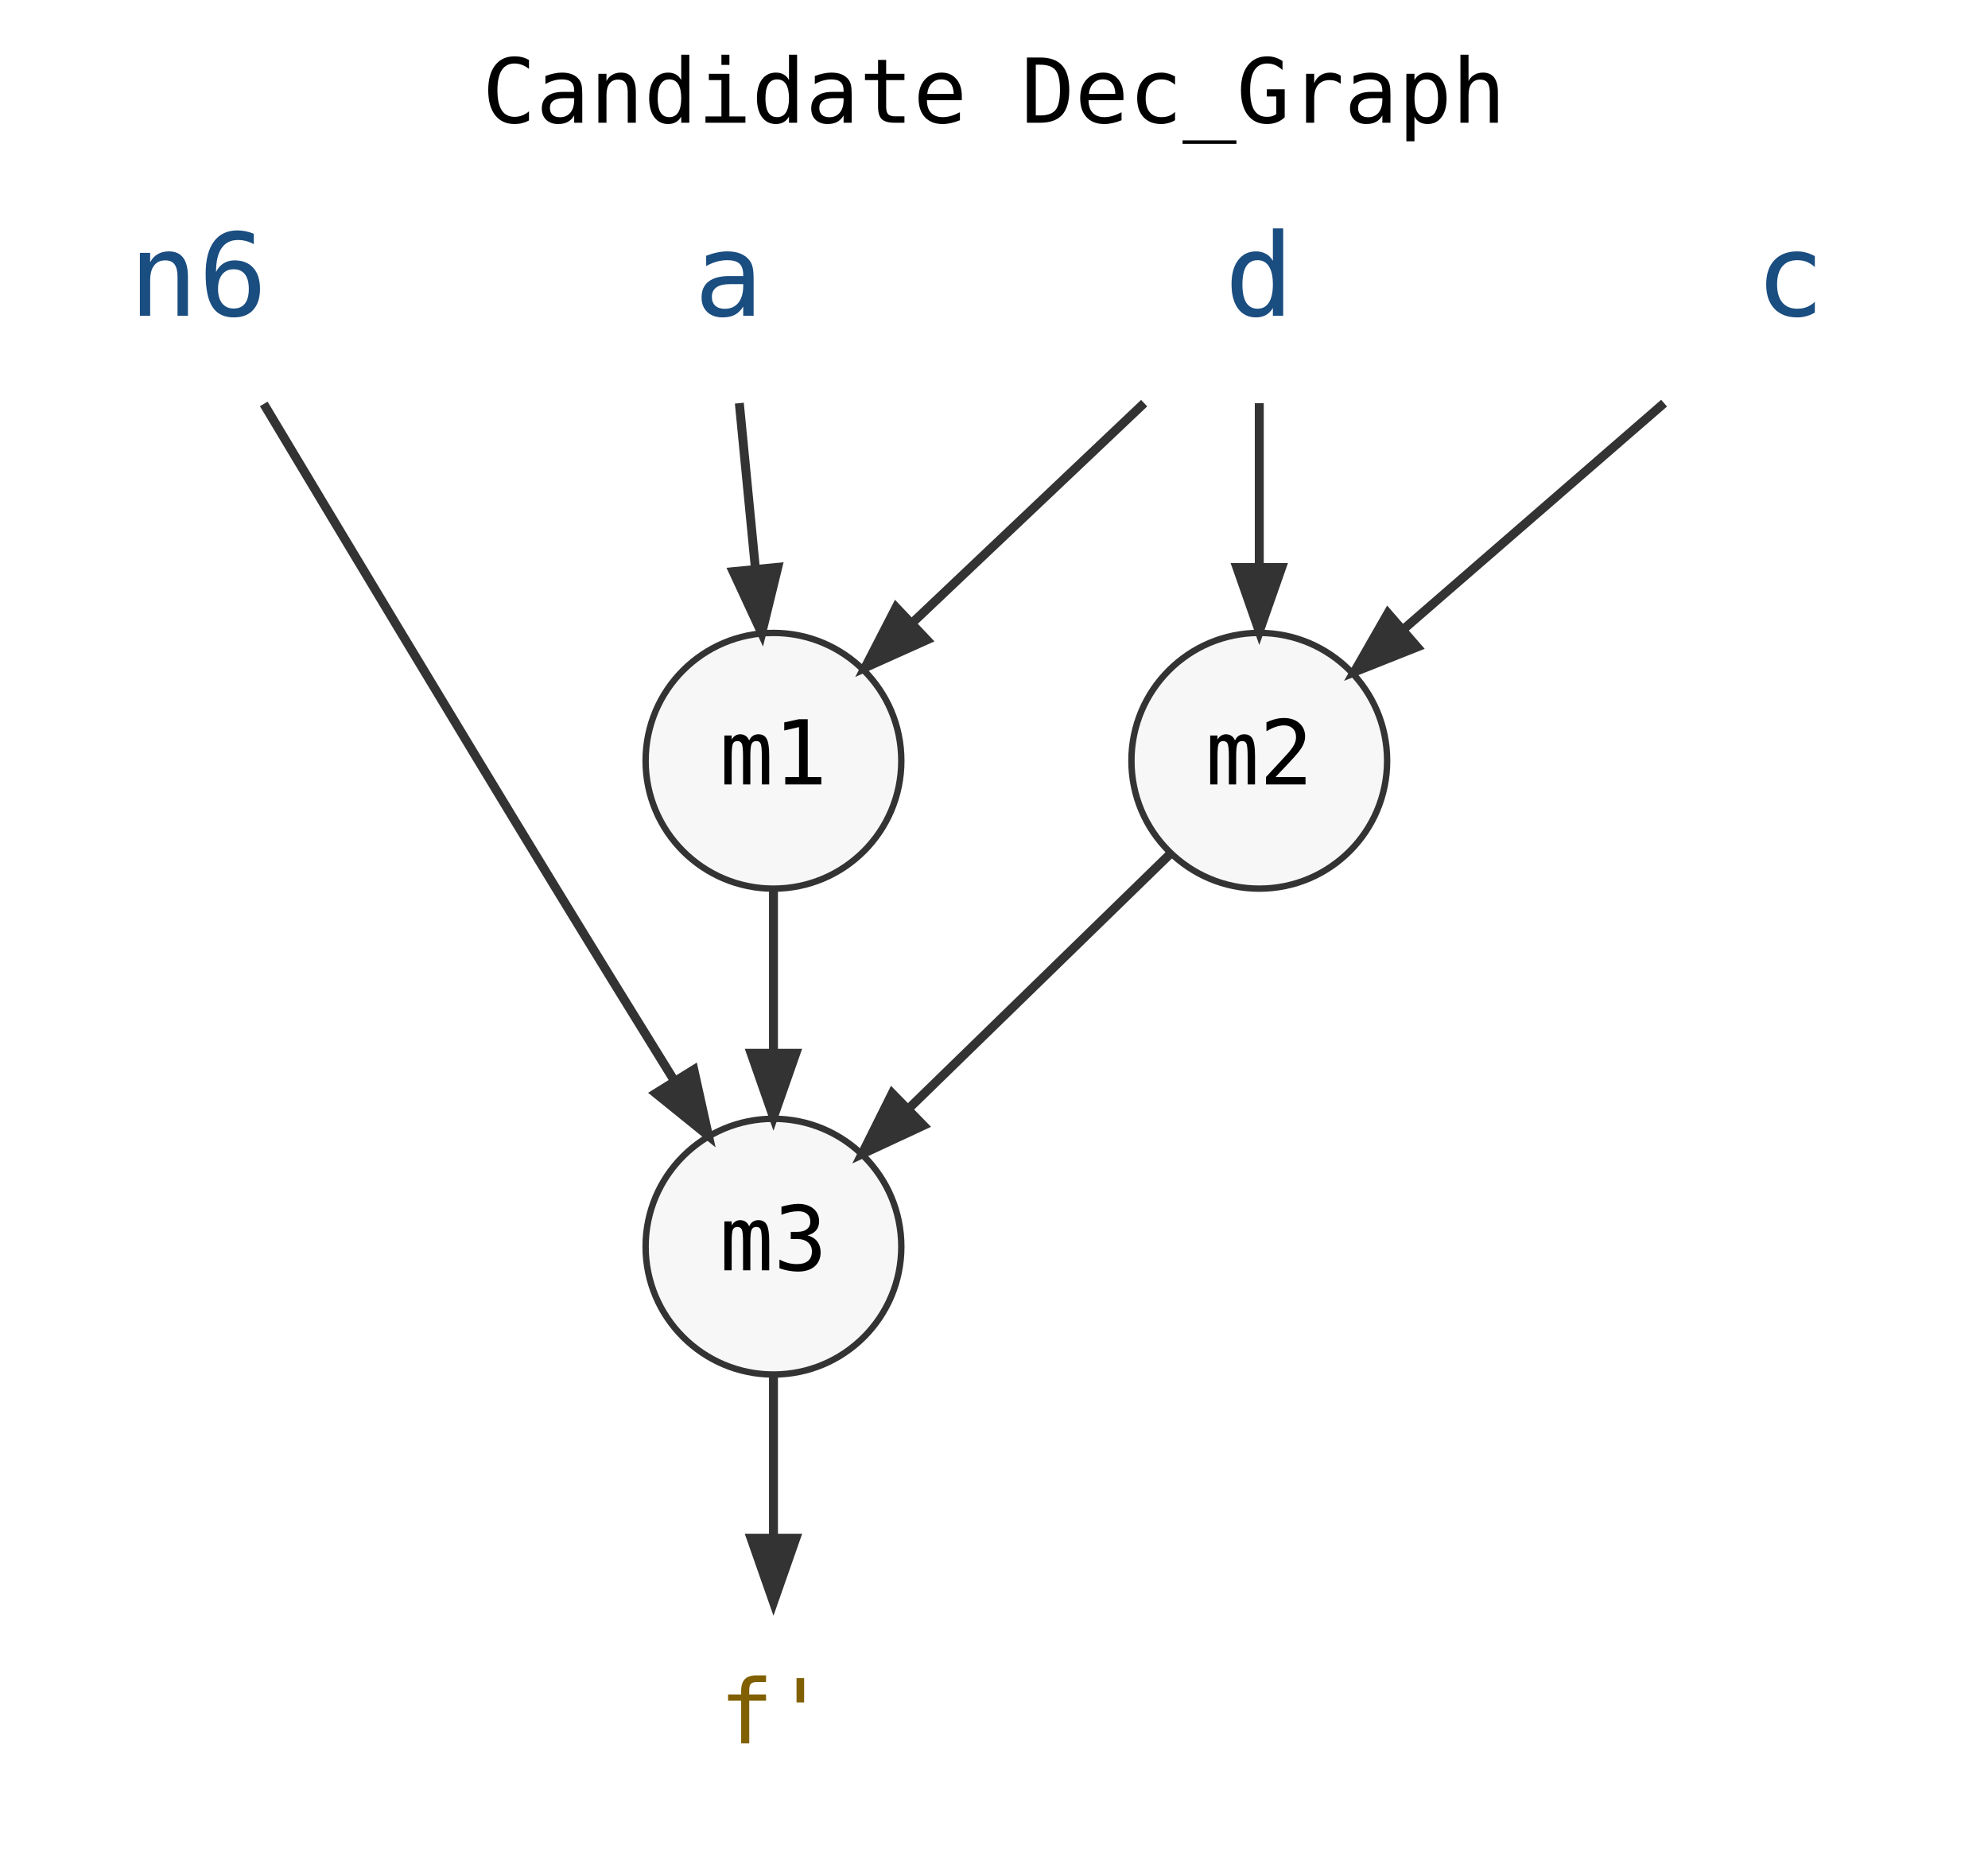
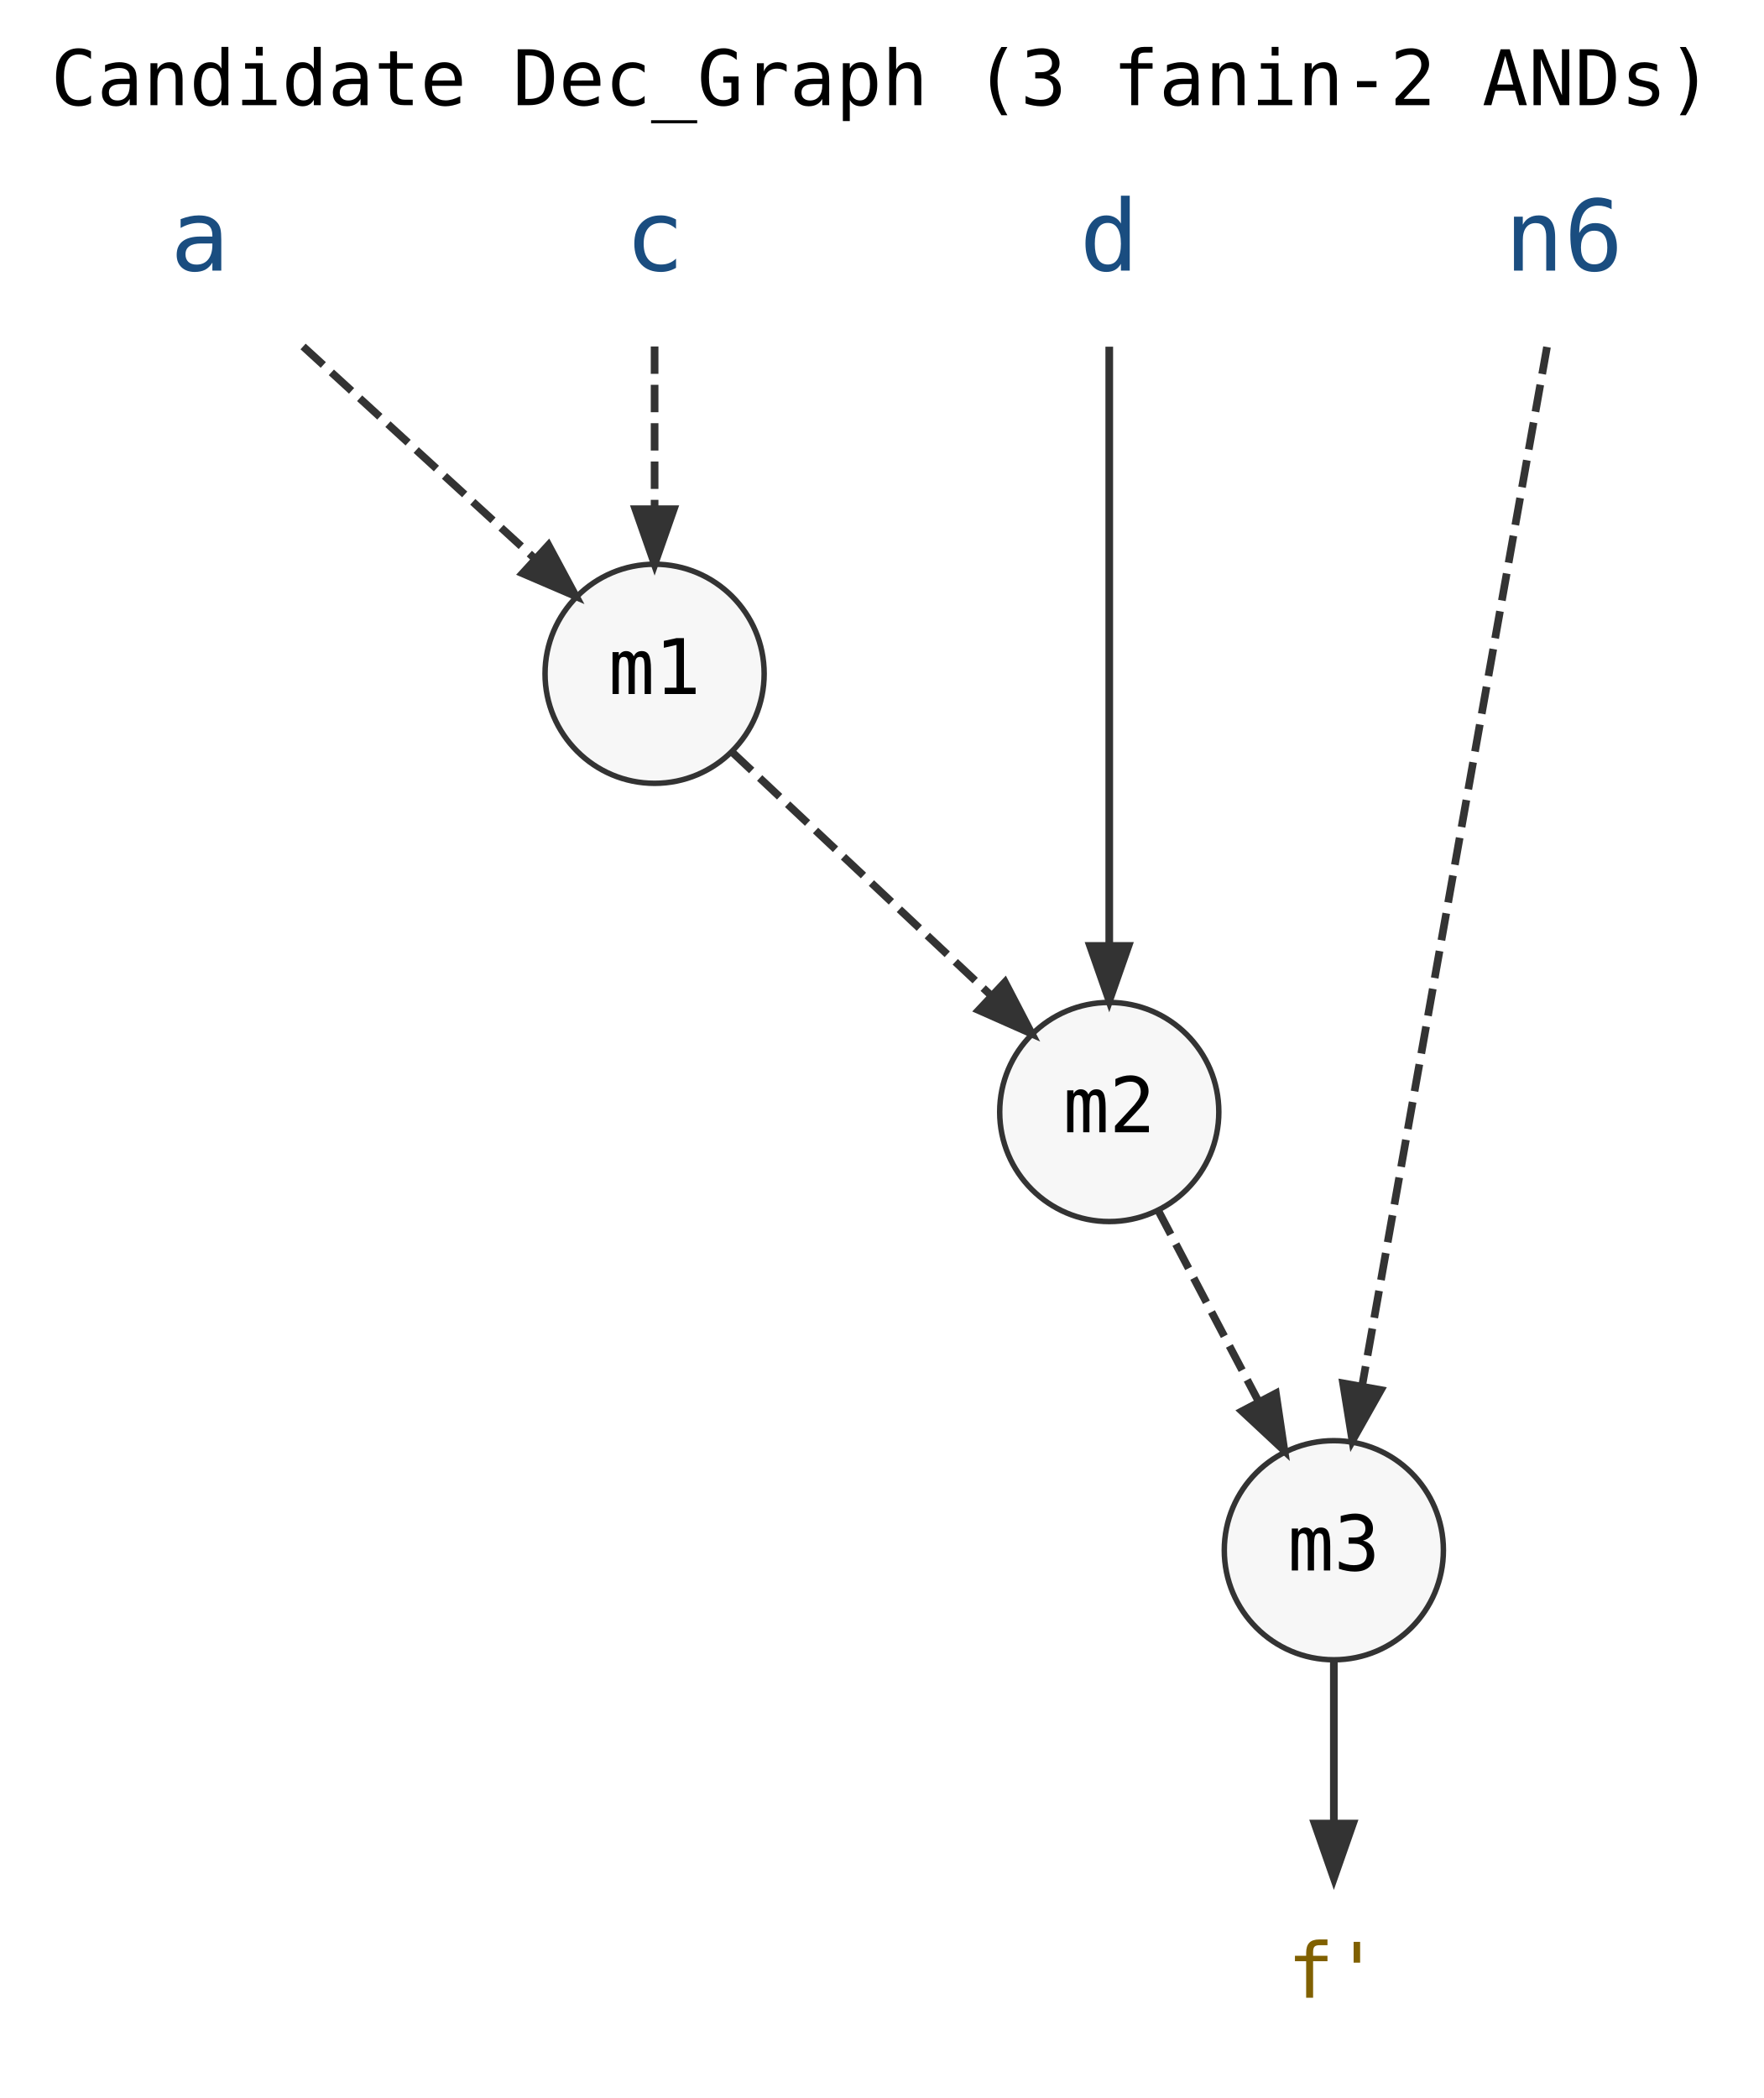
- <svg xmlns="http://www.w3.org/2000/svg" width="311pt" height="291pt" viewBox="0.00 0.00 311.00 291.00">
-   <g id="graph0" class="graph" transform="scale(1 1) rotate(0) translate(4 287)">
-     <text text-anchor="middle" x="151.5" y="-267.8" font-family="monospace" font-size="14.00">Candidate Dec_Graph</text>
+ <svg xmlns="http://www.w3.org/2000/svg" width="322pt" height="383pt" viewBox="0.00 0.00 322.00 383.00">
+   <g id="graph0" class="graph" transform="scale(1 1) rotate(0) translate(4 379)">
+     <text text-anchor="middle" x="157" y="-359.8" font-family="monospace" font-size="14.00">Candidate Dec_Graph (3 fanin-2 ANDs)</text>
    <g id="aux-node-a" class="node">
-       <text text-anchor="middle" x="110" y="-237.6" font-family="monospace" font-size="18.00" fill="#1a4d80">a</text>
+       <text text-anchor="middle" x="32.5" y="-329.6" font-family="monospace" font-size="18.00" fill="#1a4d80">a</text>
    </g>
    <g id="aux-node-m1" class="node">
-       <ellipse fill="#f7f7f7" stroke="#333333" cx="117" cy="-168" rx="20" ry="20" />
-       <text text-anchor="middle" x="117" y="-164.3" font-family="monospace" font-size="14.00">m1</text>
+       <ellipse fill="#f7f7f7" stroke="#333333" cx="115.5" cy="-256" rx="20" ry="20" />
+       <text text-anchor="middle" x="115.5" y="-252.3" font-family="monospace" font-size="14.00">m1</text>
    </g>
    <g id="aux-edge-a-m1" class="edge">
-       <path fill="none" stroke="#333333" stroke-width="1.4" d="M111.66,-223.94C112.41,-216.17 113.33,-206.75 114.19,-197.92" />
-       <polygon fill="#333333" stroke="#333333" stroke-width="1.4" points="117.67,-198.26 115.16,-187.97 110.7,-197.58 117.67,-198.26" />
+       <path fill="none" stroke="#333333" stroke-width="1.4" stroke-dasharray="5,2" d="M51.33,-315.75C63.85,-304.29 80.33,-289.2 93.46,-277.18" />
+       <polygon fill="#333333" stroke="#333333" stroke-width="1.4" points="96.12,-279.49 101.13,-270.15 91.4,-274.33 96.12,-279.49" />
    </g>
    <g id="aux-node-c" class="node">
-       <text text-anchor="middle" x="276" y="-237.6" font-family="monospace" font-size="18.00" fill="#1a4d80">c</text>
+       <text text-anchor="middle" x="115.5" y="-329.6" font-family="monospace" font-size="18.00" fill="#1a4d80">c</text>
+     </g>
+     <g id="aux-edge-c-m1" class="edge">
+       <path fill="none" stroke="#333333" stroke-width="1.4" stroke-dasharray="5,2" d="M115.5,-315.75C115.5,-306.98 115.5,-296.07 115.5,-286.05" />
+       <polygon fill="#333333" stroke="#333333" stroke-width="1.4" points="119,-286.04 115.5,-276.04 112,-286.04 119,-286.04" />
+     </g>
+     <g id="aux-node-d" class="node">
+       <text text-anchor="middle" x="198.5" y="-329.6" font-family="monospace" font-size="18.00" fill="#1a4d80">d</text>
    </g>
    <g id="aux-node-m2" class="node">
-       <ellipse fill="#f7f7f7" stroke="#333333" cx="193" cy="-168" rx="20" ry="20" />
-       <text text-anchor="middle" x="193" y="-164.3" font-family="monospace" font-size="14.00">m2</text>
-     </g>
-     <g id="aux-edge-c-m2" class="edge">
-       <path fill="none" stroke="#333333" stroke-width="1.4" d="M256.33,-223.94C244.14,-213.36 228.44,-199.74 215.72,-188.71" />
-       <polygon fill="#333333" stroke="#333333" stroke-width="1.4" points="217.7,-185.8 207.86,-181.89 213.12,-191.08 217.7,-185.8" />
-     </g>
-     <g id="aux-node-d" class="node">
-       <text text-anchor="middle" x="193" y="-237.6" font-family="monospace" font-size="18.00" fill="#1a4d80">d</text>
-     </g>
-     <g id="aux-edge-d-m1" class="edge">
-       <path fill="none" stroke="#333333" stroke-width="1.4" d="M174.99,-223.94C164.15,-213.67 150.27,-200.52 138.81,-189.66" />
-       <polygon fill="#333333" stroke="#333333" stroke-width="1.4" points="141,-186.91 131.33,-182.57 136.18,-191.99 141,-186.91" />
+       <ellipse fill="#f7f7f7" stroke="#333333" cx="198.5" cy="-176" rx="20" ry="20" />
+       <text text-anchor="middle" x="198.5" y="-172.3" font-family="monospace" font-size="14.00">m2</text>
    </g>
    <g id="aux-edge-d-m2" class="edge">
-       <path fill="none" stroke="#333333" stroke-width="1.4" d="M193,-223.94C193,-216.31 193,-207.1 193,-198.41" />
-       <polygon fill="#333333" stroke="#333333" stroke-width="1.4" points="196.5,-198.23 193,-188.23 189.5,-198.23 196.5,-198.23" />
+       <path fill="none" stroke="#333333" stroke-width="1.4" d="M198.5,-315.71C198.5,-289.34 198.5,-238.74 198.5,-206.49" />
+       <polygon fill="#333333" stroke="#333333" stroke-width="1.4" points="202,-206.32 198.5,-196.32 195,-206.32 202,-206.32" />
    </g>
    <g id="aux-node-n6" class="node">
-       <text text-anchor="middle" x="27" y="-237.6" font-family="monospace" font-size="18.00" fill="#1a4d80">n6</text>
+       <text text-anchor="middle" x="281.5" y="-329.6" font-family="monospace" font-size="18.00" fill="#1a4d80">n6</text>
    </g>
    <g id="aux-node-m3" class="node">
-       <ellipse fill="#f7f7f7" stroke="#333333" cx="117" cy="-92" rx="20" ry="20" />
-       <text text-anchor="middle" x="117" y="-88.3" font-family="monospace" font-size="14.00">m3</text>
+       <ellipse fill="#f7f7f7" stroke="#333333" cx="239.5" cy="-96" rx="20" ry="20" />
+       <text text-anchor="middle" x="239.5" y="-92.3" font-family="monospace" font-size="14.00">m3</text>
    </g>
    <g id="aux-edge-n6-m3" class="edge">
-       <path fill="none" stroke="#333333" stroke-width="1.4" d="M37.26,-223.82C48.45,-205.13 66.9,-174.39 83,-148 89.03,-138.12 95.71,-127.29 101.55,-117.86" />
-       <polygon fill="#333333" stroke="#333333" stroke-width="1.4" points="104.54,-119.68 106.83,-109.33 98.59,-115.99 104.54,-119.68" />
+       <path fill="none" stroke="#333333" stroke-width="1.4" stroke-dasharray="5,2" d="M278.41,-315.65C271.26,-275.48 253.52,-175.77 244.68,-126.09" />
+       <polygon fill="#333333" stroke="#333333" stroke-width="1.4" points="248.08,-125.24 242.88,-116.01 241.19,-126.47 248.08,-125.24" />
    </g>
-     <g id="aux-edge-m1-m3" class="edge">
-       <path fill="none" stroke="#333333" stroke-width="1.4" d="M117,-147.94C117,-140.15 117,-130.95 117,-122.34" />
-       <polygon fill="#333333" stroke="#333333" stroke-width="1.4" points="120.5,-122.25 117,-112.25 113.5,-122.25 120.5,-122.25" />
+     <g id="aux-edge-m1-m2" class="edge">
+       <path fill="none" stroke="#333333" stroke-width="1.4" stroke-dasharray="5,2" d="M129.58,-241.77C142.58,-229.55 162.07,-211.24 177.01,-197.19" />
+       <polygon fill="#333333" stroke="#333333" stroke-width="1.4" points="179.46,-199.7 184.35,-190.3 174.67,-194.59 179.46,-199.7" />
    </g>
    <g id="aux-edge-m2-m3" class="edge">
-       <path fill="none" stroke="#333333" stroke-width="1.4" d="M179.06,-153.43C167.6,-142.27 151.17,-126.27 138.1,-113.54" />
-       <polygon fill="#333333" stroke="#333333" stroke-width="1.4" points="140.46,-110.96 130.85,-106.49 135.57,-115.97 140.46,-110.96" />
+       <path fill="none" stroke="#333333" stroke-width="1.4" stroke-dasharray="5,2" d="M207.4,-158.08C212.73,-147.92 219.63,-134.8 225.67,-123.32" />
+       <polygon fill="#333333" stroke="#333333" stroke-width="1.4" points="228.92,-124.64 230.48,-114.16 222.73,-121.38 228.92,-124.64" />
    </g>
    <g id="aux-node-OUT" class="node">
-       <text text-anchor="middle" x="117" y="-14.3" font-family="monospace" font-size="14.00" fill="#806000">f'</text>
+       <text text-anchor="middle" x="239.5" y="-14.3" font-family="monospace" font-size="14.00" fill="#806000">f'</text>
    </g>
    <g id="aux-edge-m3-OUT" class="edge">
-       <path fill="none" stroke="#333333" stroke-width="1.4" d="M117,-71.71C117,-63.97 117,-54.92 117,-46.52" />
-       <polygon fill="#333333" stroke="#333333" stroke-width="1.4" points="120.5,-46.38 117,-36.38 113.5,-46.38 120.5,-46.38" />
+       <path fill="none" stroke="#333333" stroke-width="1.4" d="M239.5,-75.82C239.5,-66.84 239.5,-55.99 239.5,-46.19" />
+       <polygon fill="#333333" stroke="#333333" stroke-width="1.4" points="243,-46.1 239.5,-36.1 236,-46.1 243,-46.1" />
    </g>
  </g>
</svg>
